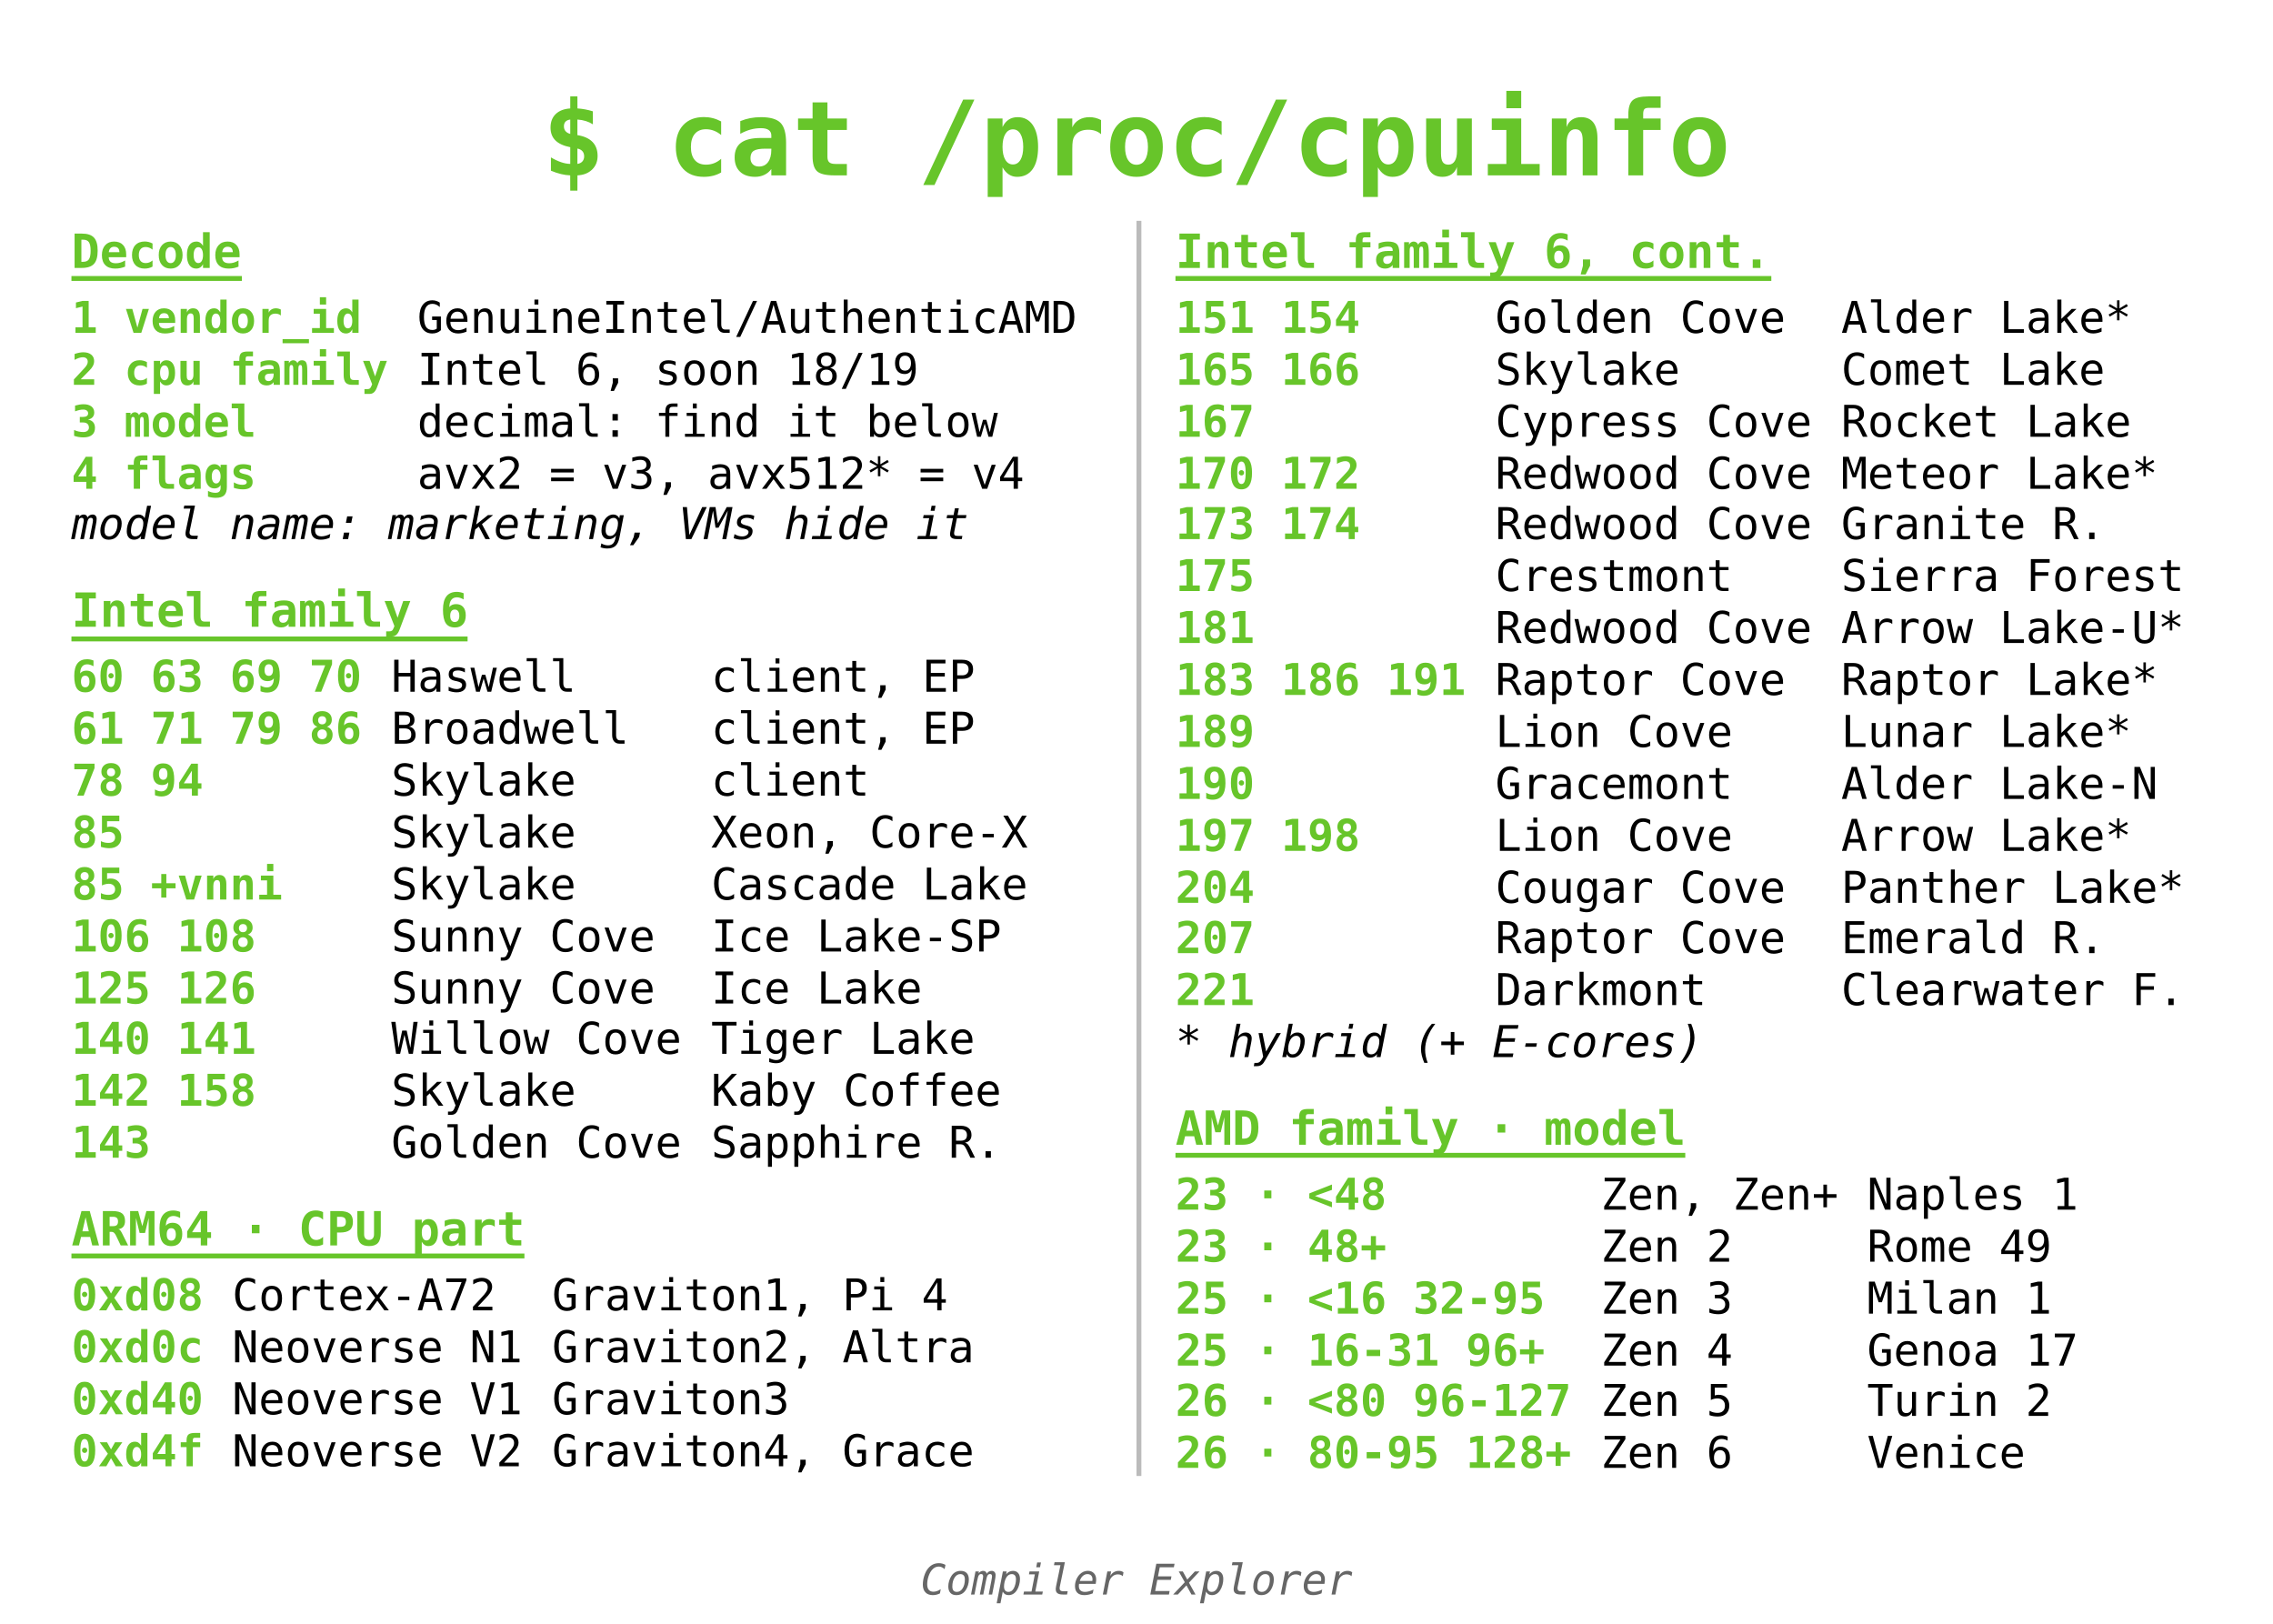
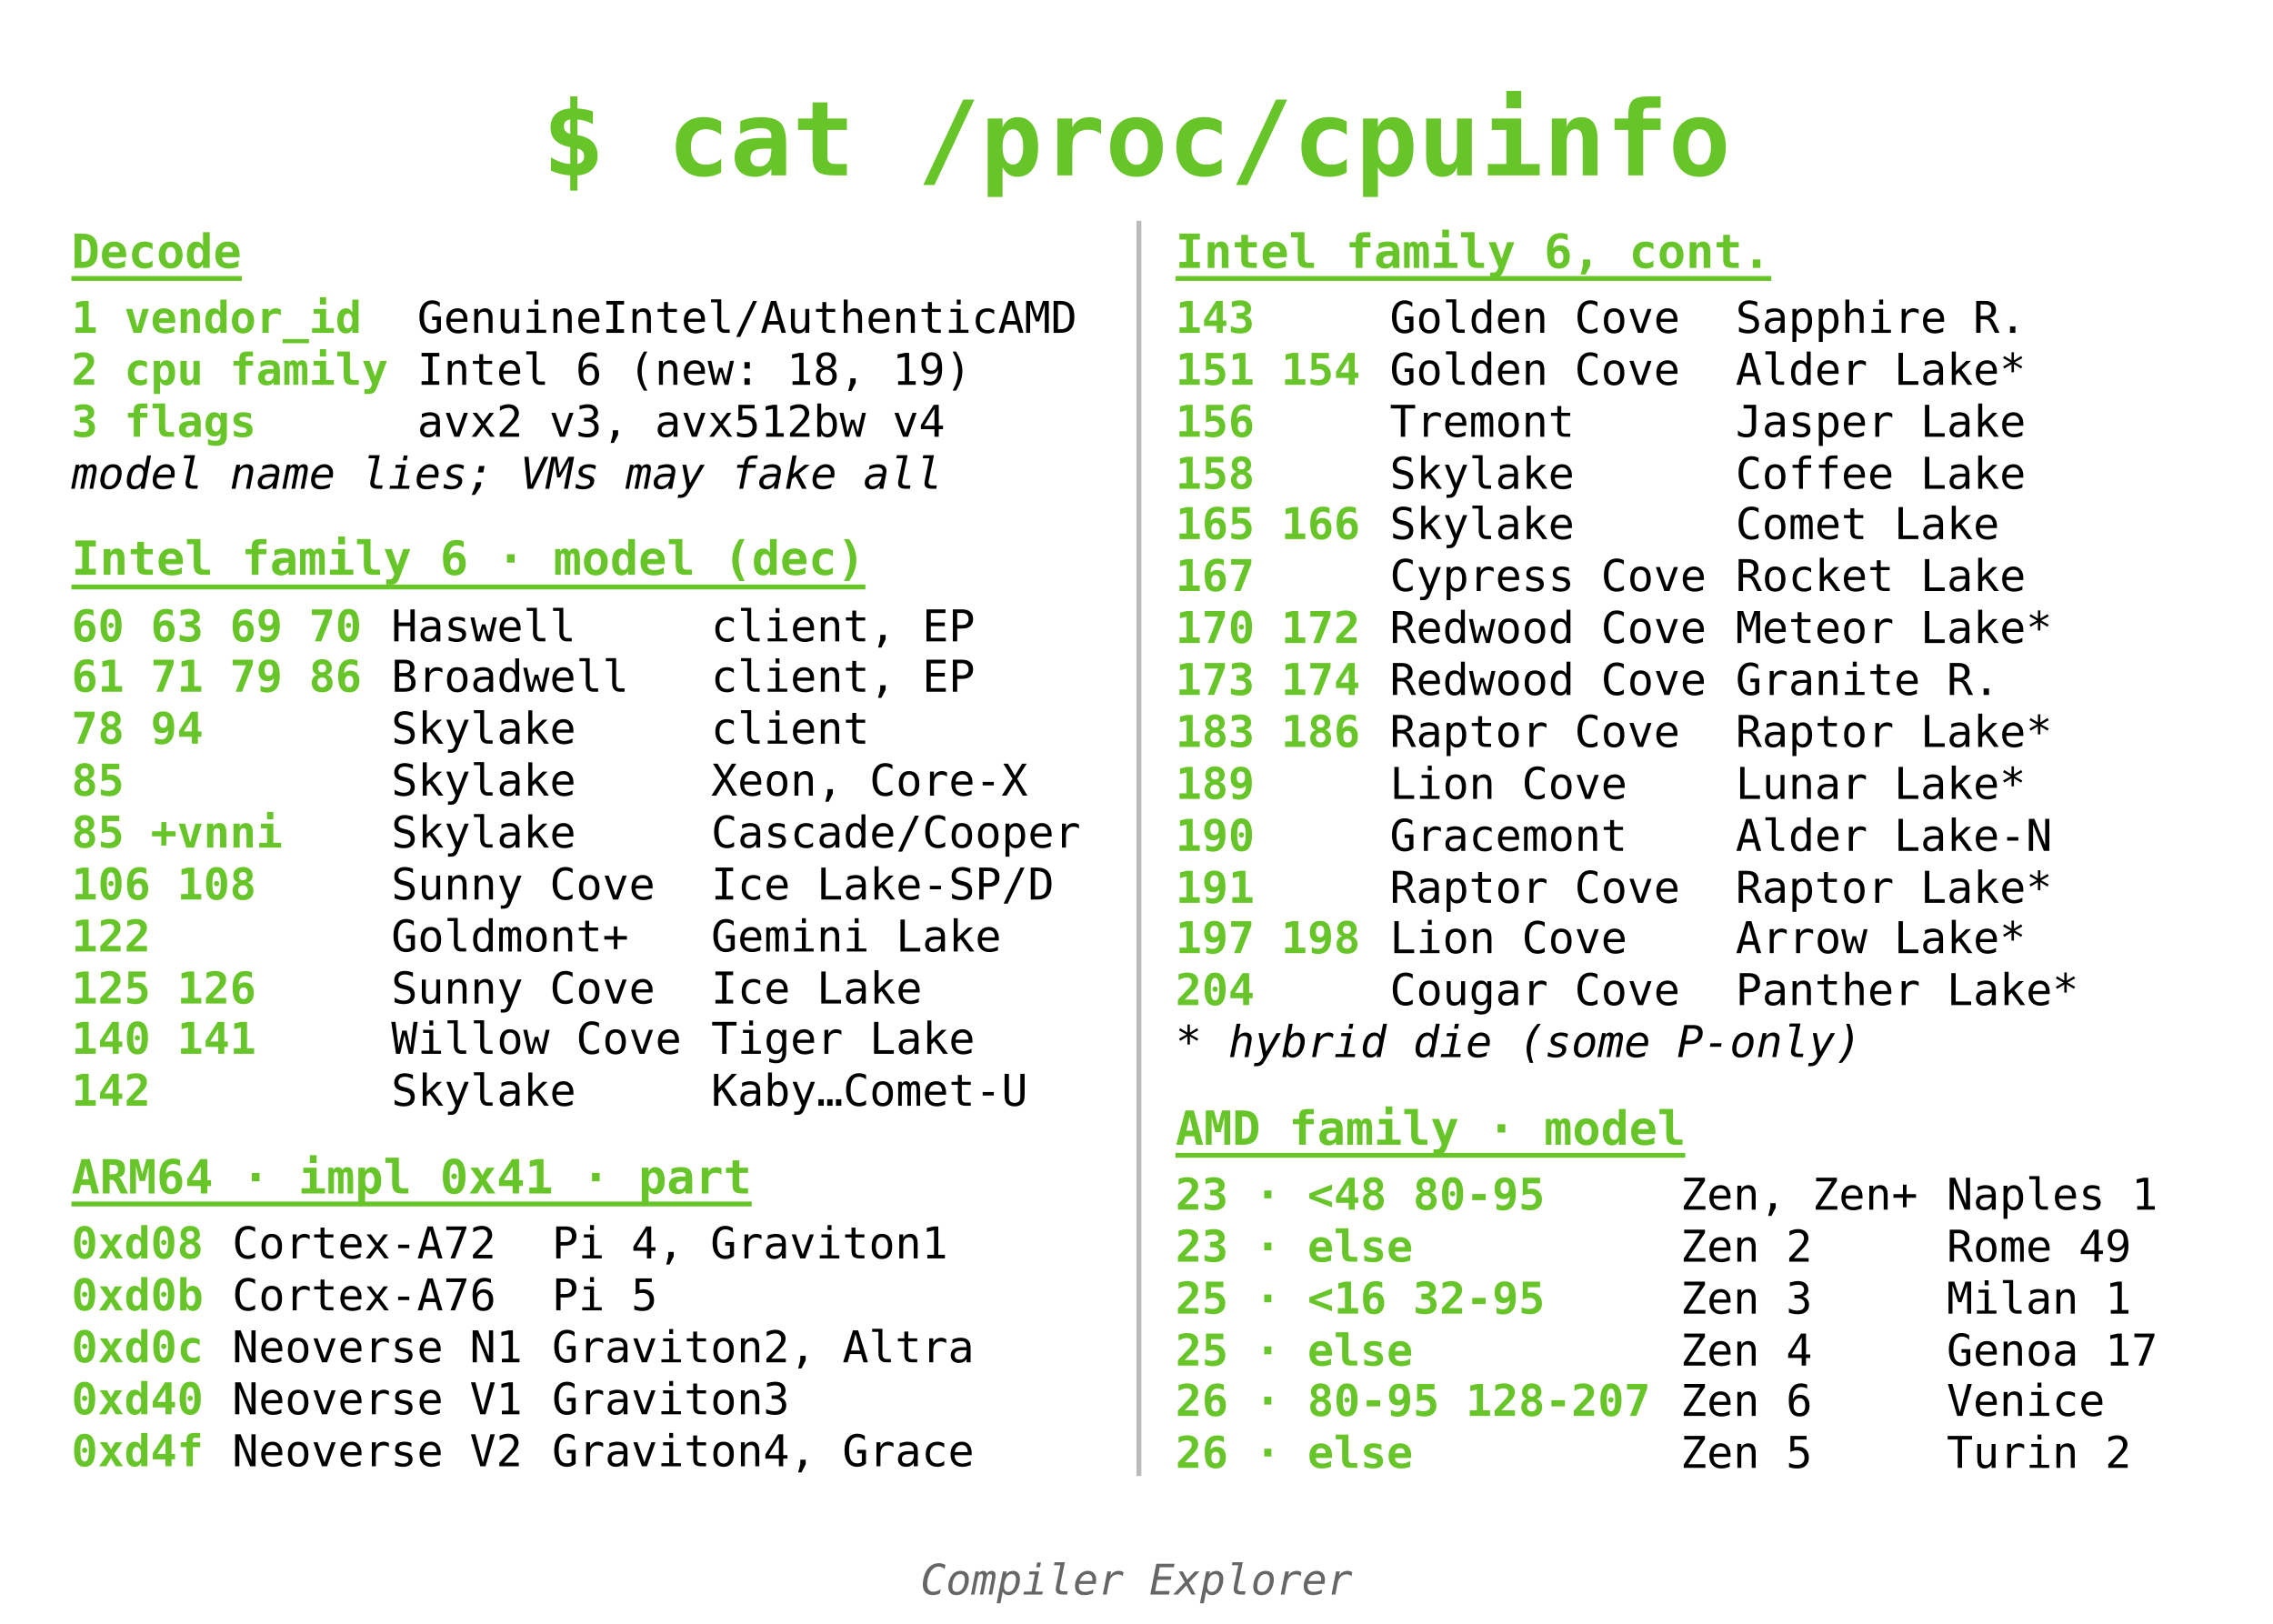
<svg xmlns="http://www.w3.org/2000/svg" width="1400" height="1000">
  <rect width="1400" height="1000" fill="transparent" />
  <text x="700" y="108" font-family="DejaVu Sans Mono" font-size="64" font-weight="bold" fill="#67c52a" text-anchor="middle">$ cat /proc/cpuinfo</text>
  <text x="44" y="165" font-family="DejaVu Sans Mono" font-size="29" font-weight="bold" fill="#67c52a">Decode</text>
  <rect x="44" y="170" width="105" height="3" fill="#67c52a" />
  <text x="44" y="205" font-family="DejaVu Sans Mono" font-size="27" font-weight="bold" fill="#67c52a">1 vendor_id</text>
  <text x="257" y="205" font-family="DejaVu Sans Mono" font-size="27" font-weight="normal" fill="#000000">GenuineIntel/AuthenticAMD</text>
  <text x="44" y="237" font-family="DejaVu Sans Mono" font-size="27" font-weight="bold" fill="#67c52a">2 cpu family</text>
-   <text x="257" y="237" font-family="DejaVu Sans Mono" font-size="27" font-weight="normal" fill="#000000">Intel 6, soon 18/19</text>
-   <text x="44" y="269" font-family="DejaVu Sans Mono" font-size="27" font-weight="bold" fill="#67c52a">3 model</text>
-   <text x="257" y="269" font-family="DejaVu Sans Mono" font-size="27" font-weight="normal" fill="#000000">decimal: find it below</text>
-   <text x="44" y="301" font-family="DejaVu Sans Mono" font-size="27" font-weight="bold" fill="#67c52a">4 flags</text>
-   <text x="257" y="301" font-family="DejaVu Sans Mono" font-size="27" font-weight="normal" fill="#000000">avx2 = v3, avx512* = v4</text>
-   <text x="44" y="332" font-family="DejaVu Sans Mono" font-size="27" fill="#000000" font-style="italic">model name: marketing, VMs hide it</text>
-   <text x="44" y="386" font-family="DejaVu Sans Mono" font-size="29" font-weight="bold" fill="#67c52a">Intel family 6</text>
-   <rect x="44" y="392" width="244" height="3" fill="#67c52a" />
-   <text x="44" y="426" font-family="DejaVu Sans Mono" font-size="27" font-weight="bold" fill="#67c52a">60 63 69 70</text>
-   <text x="241" y="426" font-family="DejaVu Sans Mono" font-size="27" font-weight="normal" fill="#000000">Haswell</text>
+   <text x="257" y="237" font-family="DejaVu Sans Mono" font-size="27" font-weight="normal" fill="#000000">Intel 6 (new: 18, 19)</text>
+   <text x="44" y="269" font-family="DejaVu Sans Mono" font-size="27" font-weight="bold" fill="#67c52a">3 flags</text>
+   <text x="257" y="269" font-family="DejaVu Sans Mono" font-size="27" font-weight="normal" fill="#000000">avx2 v3, avx512bw v4</text>
+   <text x="44" y="301" font-family="DejaVu Sans Mono" font-size="27" fill="#000000" font-style="italic">model name lies; VMs may fake all</text>
+   <text x="44" y="354" font-family="DejaVu Sans Mono" font-size="29" font-weight="bold" fill="#67c52a">Intel family 6 · model (dec)</text>
+   <rect x="44" y="360" width="489" height="3" fill="#67c52a" />
+   <text x="44" y="395" font-family="DejaVu Sans Mono" font-size="27" font-weight="bold" fill="#67c52a">60 63 69 70</text>
+   <text x="241" y="395" font-family="DejaVu Sans Mono" font-size="27" font-weight="normal" fill="#000000">Haswell</text>
+   <text x="438" y="395" font-family="DejaVu Sans Mono" font-size="27" font-weight="normal" fill="#000000">client, EP</text>
+   <text x="44" y="426" font-family="DejaVu Sans Mono" font-size="27" font-weight="bold" fill="#67c52a">61 71 79 86</text>
+   <text x="241" y="426" font-family="DejaVu Sans Mono" font-size="27" font-weight="normal" fill="#000000">Broadwell</text>
  <text x="438" y="426" font-family="DejaVu Sans Mono" font-size="27" font-weight="normal" fill="#000000">client, EP</text>
-   <text x="44" y="458" font-family="DejaVu Sans Mono" font-size="27" font-weight="bold" fill="#67c52a">61 71 79 86</text>
-   <text x="241" y="458" font-family="DejaVu Sans Mono" font-size="27" font-weight="normal" fill="#000000">Broadwell</text>
-   <text x="438" y="458" font-family="DejaVu Sans Mono" font-size="27" font-weight="normal" fill="#000000">client, EP</text>
-   <text x="44" y="490" font-family="DejaVu Sans Mono" font-size="27" font-weight="bold" fill="#67c52a">78 94</text>
+   <text x="44" y="458" font-family="DejaVu Sans Mono" font-size="27" font-weight="bold" fill="#67c52a">78 94</text>
+   <text x="241" y="458" font-family="DejaVu Sans Mono" font-size="27" font-weight="normal" fill="#000000">Skylake</text>
+   <text x="438" y="458" font-family="DejaVu Sans Mono" font-size="27" font-weight="normal" fill="#000000">client</text>
+   <text x="44" y="490" font-family="DejaVu Sans Mono" font-size="27" font-weight="bold" fill="#67c52a">85</text>
  <text x="241" y="490" font-family="DejaVu Sans Mono" font-size="27" font-weight="normal" fill="#000000">Skylake</text>
-   <text x="438" y="490" font-family="DejaVu Sans Mono" font-size="27" font-weight="normal" fill="#000000">client</text>
-   <text x="44" y="522" font-family="DejaVu Sans Mono" font-size="27" font-weight="bold" fill="#67c52a">85</text>
+   <text x="438" y="490" font-family="DejaVu Sans Mono" font-size="27" font-weight="normal" fill="#000000">Xeon, Core-X</text>
+   <text x="44" y="522" font-family="DejaVu Sans Mono" font-size="27" font-weight="bold" fill="#67c52a">85 +vnni</text>
  <text x="241" y="522" font-family="DejaVu Sans Mono" font-size="27" font-weight="normal" fill="#000000">Skylake</text>
-   <text x="438" y="522" font-family="DejaVu Sans Mono" font-size="27" font-weight="normal" fill="#000000">Xeon, Core-X</text>
-   <text x="44" y="554" font-family="DejaVu Sans Mono" font-size="27" font-weight="bold" fill="#67c52a">85 +vnni</text>
-   <text x="241" y="554" font-family="DejaVu Sans Mono" font-size="27" font-weight="normal" fill="#000000">Skylake</text>
-   <text x="438" y="554" font-family="DejaVu Sans Mono" font-size="27" font-weight="normal" fill="#000000">Cascade Lake</text>
-   <text x="44" y="586" font-family="DejaVu Sans Mono" font-size="27" font-weight="bold" fill="#67c52a">106 108</text>
-   <text x="241" y="586" font-family="DejaVu Sans Mono" font-size="27" font-weight="normal" fill="#000000">Sunny Cove</text>
-   <text x="438" y="586" font-family="DejaVu Sans Mono" font-size="27" font-weight="normal" fill="#000000">Ice Lake-SP</text>
+   <text x="438" y="522" font-family="DejaVu Sans Mono" font-size="27" font-weight="normal" fill="#000000">Cascade/Cooper</text>
+   <text x="44" y="554" font-family="DejaVu Sans Mono" font-size="27" font-weight="bold" fill="#67c52a">106 108</text>
+   <text x="241" y="554" font-family="DejaVu Sans Mono" font-size="27" font-weight="normal" fill="#000000">Sunny Cove</text>
+   <text x="438" y="554" font-family="DejaVu Sans Mono" font-size="27" font-weight="normal" fill="#000000">Ice Lake-SP/D</text>
+   <text x="44" y="586" font-family="DejaVu Sans Mono" font-size="27" font-weight="bold" fill="#67c52a">122</text>
+   <text x="241" y="586" font-family="DejaVu Sans Mono" font-size="27" font-weight="normal" fill="#000000">Goldmont+</text>
+   <text x="438" y="586" font-family="DejaVu Sans Mono" font-size="27" font-weight="normal" fill="#000000">Gemini Lake</text>
  <text x="44" y="618" font-family="DejaVu Sans Mono" font-size="27" font-weight="bold" fill="#67c52a">125 126</text>
  <text x="241" y="618" font-family="DejaVu Sans Mono" font-size="27" font-weight="normal" fill="#000000">Sunny Cove</text>
  <text x="438" y="618" font-family="DejaVu Sans Mono" font-size="27" font-weight="normal" fill="#000000">Ice Lake</text>
  <text x="44" y="649" font-family="DejaVu Sans Mono" font-size="27" font-weight="bold" fill="#67c52a">140 141</text>
  <text x="241" y="649" font-family="DejaVu Sans Mono" font-size="27" font-weight="normal" fill="#000000">Willow Cove</text>
  <text x="438" y="649" font-family="DejaVu Sans Mono" font-size="27" font-weight="normal" fill="#000000">Tiger Lake</text>
-   <text x="44" y="681" font-family="DejaVu Sans Mono" font-size="27" font-weight="bold" fill="#67c52a">142 158</text>
+   <text x="44" y="681" font-family="DejaVu Sans Mono" font-size="27" font-weight="bold" fill="#67c52a">142</text>
  <text x="241" y="681" font-family="DejaVu Sans Mono" font-size="27" font-weight="normal" fill="#000000">Skylake</text>
-   <text x="438" y="681" font-family="DejaVu Sans Mono" font-size="27" font-weight="normal" fill="#000000">Kaby Coffee</text>
-   <text x="44" y="713" font-family="DejaVu Sans Mono" font-size="27" font-weight="bold" fill="#67c52a">143</text>
-   <text x="241" y="713" font-family="DejaVu Sans Mono" font-size="27" font-weight="normal" fill="#000000">Golden Cove</text>
-   <text x="438" y="713" font-family="DejaVu Sans Mono" font-size="27" font-weight="normal" fill="#000000">Sapphire R.</text>
-   <text x="44" y="767" font-family="DejaVu Sans Mono" font-size="29" font-weight="bold" fill="#67c52a">ARM64 · CPU part</text>
-   <rect x="44" y="772" width="279" height="3" fill="#67c52a" />
-   <text x="44" y="807" font-family="DejaVu Sans Mono" font-size="27" font-weight="bold" fill="#67c52a">0xd08</text>
-   <text x="143" y="807" font-family="DejaVu Sans Mono" font-size="27" font-weight="normal" fill="#000000">Cortex-A72</text>
-   <text x="340" y="807" font-family="DejaVu Sans Mono" font-size="27" font-weight="normal" fill="#000000">Graviton1, Pi 4</text>
+   <text x="438" y="681" font-family="DejaVu Sans Mono" font-size="27" font-weight="normal" fill="#000000">Kaby…Comet-U</text>
+   <text x="44" y="735" font-family="DejaVu Sans Mono" font-size="29" font-weight="bold" fill="#67c52a">ARM64 · impl 0x41 · part</text>
+   <rect x="44" y="740" width="419" height="3" fill="#67c52a" />
+   <text x="44" y="775" font-family="DejaVu Sans Mono" font-size="27" font-weight="bold" fill="#67c52a">0xd08</text>
+   <text x="143" y="775" font-family="DejaVu Sans Mono" font-size="27" font-weight="normal" fill="#000000">Cortex-A72</text>
+   <text x="340" y="775" font-family="DejaVu Sans Mono" font-size="27" font-weight="normal" fill="#000000">Pi 4, Graviton1</text>
+   <text x="44" y="807" font-family="DejaVu Sans Mono" font-size="27" font-weight="bold" fill="#67c52a">0xd0b</text>
+   <text x="143" y="807" font-family="DejaVu Sans Mono" font-size="27" font-weight="normal" fill="#000000">Cortex-A76</text>
+   <text x="340" y="807" font-family="DejaVu Sans Mono" font-size="27" font-weight="normal" fill="#000000">Pi 5</text>
  <text x="44" y="839" font-family="DejaVu Sans Mono" font-size="27" font-weight="bold" fill="#67c52a">0xd0c</text>
  <text x="143" y="839" font-family="DejaVu Sans Mono" font-size="27" font-weight="normal" fill="#000000">Neoverse N1</text>
  <text x="340" y="839" font-family="DejaVu Sans Mono" font-size="27" font-weight="normal" fill="#000000">Graviton2, Altra</text>
  <text x="44" y="871" font-family="DejaVu Sans Mono" font-size="27" font-weight="bold" fill="#67c52a">0xd40</text>
  <text x="143" y="871" font-family="DejaVu Sans Mono" font-size="27" font-weight="normal" fill="#000000">Neoverse V1</text>
  <text x="340" y="871" font-family="DejaVu Sans Mono" font-size="27" font-weight="normal" fill="#000000">Graviton3</text>
  <text x="44" y="903" font-family="DejaVu Sans Mono" font-size="27" font-weight="bold" fill="#67c52a">0xd4f</text>
  <text x="143" y="903" font-family="DejaVu Sans Mono" font-size="27" font-weight="normal" fill="#000000">Neoverse V2</text>
  <text x="340" y="903" font-family="DejaVu Sans Mono" font-size="27" font-weight="normal" fill="#000000">Graviton4, Grace</text>
  <text x="724" y="165" font-family="DejaVu Sans Mono" font-size="29" font-weight="bold" fill="#67c52a">Intel family 6, cont.</text>
  <rect x="724" y="170" width="367" height="3" fill="#67c52a" />
-   <text x="724" y="205" font-family="DejaVu Sans Mono" font-size="27" font-weight="bold" fill="#67c52a">151 154</text>
-   <text x="921" y="205" font-family="DejaVu Sans Mono" font-size="27" font-weight="normal" fill="#000000">Golden Cove</text>
-   <text x="1134" y="205" font-family="DejaVu Sans Mono" font-size="27" font-weight="normal" fill="#000000">Alder Lake*</text>
-   <text x="724" y="237" font-family="DejaVu Sans Mono" font-size="27" font-weight="bold" fill="#67c52a">165 166</text>
-   <text x="921" y="237" font-family="DejaVu Sans Mono" font-size="27" font-weight="normal" fill="#000000">Skylake</text>
-   <text x="1134" y="237" font-family="DejaVu Sans Mono" font-size="27" font-weight="normal" fill="#000000">Comet Lake</text>
-   <text x="724" y="269" font-family="DejaVu Sans Mono" font-size="27" font-weight="bold" fill="#67c52a">167</text>
-   <text x="921" y="269" font-family="DejaVu Sans Mono" font-size="27" font-weight="normal" fill="#000000">Cypress Cove</text>
-   <text x="1134" y="269" font-family="DejaVu Sans Mono" font-size="27" font-weight="normal" fill="#000000">Rocket Lake</text>
-   <text x="724" y="301" font-family="DejaVu Sans Mono" font-size="27" font-weight="bold" fill="#67c52a">170 172</text>
-   <text x="921" y="301" font-family="DejaVu Sans Mono" font-size="27" font-weight="normal" fill="#000000">Redwood Cove</text>
-   <text x="1134" y="301" font-family="DejaVu Sans Mono" font-size="27" font-weight="normal" fill="#000000">Meteor Lake*</text>
-   <text x="724" y="332" font-family="DejaVu Sans Mono" font-size="27" font-weight="bold" fill="#67c52a">173 174</text>
-   <text x="921" y="332" font-family="DejaVu Sans Mono" font-size="27" font-weight="normal" fill="#000000">Redwood Cove</text>
-   <text x="1134" y="332" font-family="DejaVu Sans Mono" font-size="27" font-weight="normal" fill="#000000">Granite R.</text>
-   <text x="724" y="364" font-family="DejaVu Sans Mono" font-size="27" font-weight="bold" fill="#67c52a">175</text>
-   <text x="921" y="364" font-family="DejaVu Sans Mono" font-size="27" font-weight="normal" fill="#000000">Crestmont</text>
-   <text x="1134" y="364" font-family="DejaVu Sans Mono" font-size="27" font-weight="normal" fill="#000000">Sierra Forest</text>
-   <text x="724" y="396" font-family="DejaVu Sans Mono" font-size="27" font-weight="bold" fill="#67c52a">181</text>
-   <text x="921" y="396" font-family="DejaVu Sans Mono" font-size="27" font-weight="normal" fill="#000000">Redwood Cove</text>
-   <text x="1134" y="396" font-family="DejaVu Sans Mono" font-size="27" font-weight="normal" fill="#000000">Arrow Lake-U*</text>
-   <text x="724" y="428" font-family="DejaVu Sans Mono" font-size="27" font-weight="bold" fill="#67c52a">183 186 191</text>
-   <text x="921" y="428" font-family="DejaVu Sans Mono" font-size="27" font-weight="normal" fill="#000000">Raptor Cove</text>
-   <text x="1134" y="428" font-family="DejaVu Sans Mono" font-size="27" font-weight="normal" fill="#000000">Raptor Lake*</text>
-   <text x="724" y="460" font-family="DejaVu Sans Mono" font-size="27" font-weight="bold" fill="#67c52a">189</text>
-   <text x="921" y="460" font-family="DejaVu Sans Mono" font-size="27" font-weight="normal" fill="#000000">Lion Cove</text>
-   <text x="1134" y="460" font-family="DejaVu Sans Mono" font-size="27" font-weight="normal" fill="#000000">Lunar Lake*</text>
-   <text x="724" y="492" font-family="DejaVu Sans Mono" font-size="27" font-weight="bold" fill="#67c52a">190</text>
-   <text x="921" y="492" font-family="DejaVu Sans Mono" font-size="27" font-weight="normal" fill="#000000">Gracemont</text>
-   <text x="1134" y="492" font-family="DejaVu Sans Mono" font-size="27" font-weight="normal" fill="#000000">Alder Lake-N</text>
-   <text x="724" y="524" font-family="DejaVu Sans Mono" font-size="27" font-weight="bold" fill="#67c52a">197 198</text>
-   <text x="921" y="524" font-family="DejaVu Sans Mono" font-size="27" font-weight="normal" fill="#000000">Lion Cove</text>
-   <text x="1134" y="524" font-family="DejaVu Sans Mono" font-size="27" font-weight="normal" fill="#000000">Arrow Lake*</text>
-   <text x="724" y="556" font-family="DejaVu Sans Mono" font-size="27" font-weight="bold" fill="#67c52a">204</text>
-   <text x="921" y="556" font-family="DejaVu Sans Mono" font-size="27" font-weight="normal" fill="#000000">Cougar Cove</text>
-   <text x="1134" y="556" font-family="DejaVu Sans Mono" font-size="27" font-weight="normal" fill="#000000">Panther Lake*</text>
-   <text x="724" y="587" font-family="DejaVu Sans Mono" font-size="27" font-weight="bold" fill="#67c52a">207</text>
-   <text x="921" y="587" font-family="DejaVu Sans Mono" font-size="27" font-weight="normal" fill="#000000">Raptor Cove</text>
-   <text x="1134" y="587" font-family="DejaVu Sans Mono" font-size="27" font-weight="normal" fill="#000000">Emerald R.</text>
-   <text x="724" y="619" font-family="DejaVu Sans Mono" font-size="27" font-weight="bold" fill="#67c52a">221</text>
-   <text x="921" y="619" font-family="DejaVu Sans Mono" font-size="27" font-weight="normal" fill="#000000">Darkmont</text>
-   <text x="1134" y="619" font-family="DejaVu Sans Mono" font-size="27" font-weight="normal" fill="#000000">Clearwater F.</text>
-   <text x="724" y="651" font-family="DejaVu Sans Mono" font-size="27" fill="#000000" font-style="italic">* hybrid (+ E-cores)</text>
+   <text x="724" y="205" font-family="DejaVu Sans Mono" font-size="27" font-weight="bold" fill="#67c52a">143</text>
+   <text x="856" y="205" font-family="DejaVu Sans Mono" font-size="27" font-weight="normal" fill="#000000">Golden Cove</text>
+   <text x="1069" y="205" font-family="DejaVu Sans Mono" font-size="27" font-weight="normal" fill="#000000">Sapphire R.</text>
+   <text x="724" y="237" font-family="DejaVu Sans Mono" font-size="27" font-weight="bold" fill="#67c52a">151 154</text>
+   <text x="856" y="237" font-family="DejaVu Sans Mono" font-size="27" font-weight="normal" fill="#000000">Golden Cove</text>
+   <text x="1069" y="237" font-family="DejaVu Sans Mono" font-size="27" font-weight="normal" fill="#000000">Alder Lake*</text>
+   <text x="724" y="269" font-family="DejaVu Sans Mono" font-size="27" font-weight="bold" fill="#67c52a">156</text>
+   <text x="856" y="269" font-family="DejaVu Sans Mono" font-size="27" font-weight="normal" fill="#000000">Tremont</text>
+   <text x="1069" y="269" font-family="DejaVu Sans Mono" font-size="27" font-weight="normal" fill="#000000">Jasper Lake</text>
+   <text x="724" y="301" font-family="DejaVu Sans Mono" font-size="27" font-weight="bold" fill="#67c52a">158</text>
+   <text x="856" y="301" font-family="DejaVu Sans Mono" font-size="27" font-weight="normal" fill="#000000">Skylake</text>
+   <text x="1069" y="301" font-family="DejaVu Sans Mono" font-size="27" font-weight="normal" fill="#000000">Coffee Lake</text>
+   <text x="724" y="332" font-family="DejaVu Sans Mono" font-size="27" font-weight="bold" fill="#67c52a">165 166</text>
+   <text x="856" y="332" font-family="DejaVu Sans Mono" font-size="27" font-weight="normal" fill="#000000">Skylake</text>
+   <text x="1069" y="332" font-family="DejaVu Sans Mono" font-size="27" font-weight="normal" fill="#000000">Comet Lake</text>
+   <text x="724" y="364" font-family="DejaVu Sans Mono" font-size="27" font-weight="bold" fill="#67c52a">167</text>
+   <text x="856" y="364" font-family="DejaVu Sans Mono" font-size="27" font-weight="normal" fill="#000000">Cypress Cove</text>
+   <text x="1069" y="364" font-family="DejaVu Sans Mono" font-size="27" font-weight="normal" fill="#000000">Rocket Lake</text>
+   <text x="724" y="396" font-family="DejaVu Sans Mono" font-size="27" font-weight="bold" fill="#67c52a">170 172</text>
+   <text x="856" y="396" font-family="DejaVu Sans Mono" font-size="27" font-weight="normal" fill="#000000">Redwood Cove</text>
+   <text x="1069" y="396" font-family="DejaVu Sans Mono" font-size="27" font-weight="normal" fill="#000000">Meteor Lake*</text>
+   <text x="724" y="428" font-family="DejaVu Sans Mono" font-size="27" font-weight="bold" fill="#67c52a">173 174</text>
+   <text x="856" y="428" font-family="DejaVu Sans Mono" font-size="27" font-weight="normal" fill="#000000">Redwood Cove</text>
+   <text x="1069" y="428" font-family="DejaVu Sans Mono" font-size="27" font-weight="normal" fill="#000000">Granite R.</text>
+   <text x="724" y="460" font-family="DejaVu Sans Mono" font-size="27" font-weight="bold" fill="#67c52a">183 186</text>
+   <text x="856" y="460" font-family="DejaVu Sans Mono" font-size="27" font-weight="normal" fill="#000000">Raptor Cove</text>
+   <text x="1069" y="460" font-family="DejaVu Sans Mono" font-size="27" font-weight="normal" fill="#000000">Raptor Lake*</text>
+   <text x="724" y="492" font-family="DejaVu Sans Mono" font-size="27" font-weight="bold" fill="#67c52a">189</text>
+   <text x="856" y="492" font-family="DejaVu Sans Mono" font-size="27" font-weight="normal" fill="#000000">Lion Cove</text>
+   <text x="1069" y="492" font-family="DejaVu Sans Mono" font-size="27" font-weight="normal" fill="#000000">Lunar Lake*</text>
+   <text x="724" y="524" font-family="DejaVu Sans Mono" font-size="27" font-weight="bold" fill="#67c52a">190</text>
+   <text x="856" y="524" font-family="DejaVu Sans Mono" font-size="27" font-weight="normal" fill="#000000">Gracemont</text>
+   <text x="1069" y="524" font-family="DejaVu Sans Mono" font-size="27" font-weight="normal" fill="#000000">Alder Lake-N</text>
+   <text x="724" y="556" font-family="DejaVu Sans Mono" font-size="27" font-weight="bold" fill="#67c52a">191</text>
+   <text x="856" y="556" font-family="DejaVu Sans Mono" font-size="27" font-weight="normal" fill="#000000">Raptor Cove</text>
+   <text x="1069" y="556" font-family="DejaVu Sans Mono" font-size="27" font-weight="normal" fill="#000000">Raptor Lake*</text>
+   <text x="724" y="587" font-family="DejaVu Sans Mono" font-size="27" font-weight="bold" fill="#67c52a">197 198</text>
+   <text x="856" y="587" font-family="DejaVu Sans Mono" font-size="27" font-weight="normal" fill="#000000">Lion Cove</text>
+   <text x="1069" y="587" font-family="DejaVu Sans Mono" font-size="27" font-weight="normal" fill="#000000">Arrow Lake*</text>
+   <text x="724" y="619" font-family="DejaVu Sans Mono" font-size="27" font-weight="bold" fill="#67c52a">204</text>
+   <text x="856" y="619" font-family="DejaVu Sans Mono" font-size="27" font-weight="normal" fill="#000000">Cougar Cove</text>
+   <text x="1069" y="619" font-family="DejaVu Sans Mono" font-size="27" font-weight="normal" fill="#000000">Panther Lake*</text>
+   <text x="724" y="651" font-family="DejaVu Sans Mono" font-size="27" fill="#000000" font-style="italic">* hybrid die (some P-only)</text>
  <text x="724" y="705" font-family="DejaVu Sans Mono" font-size="29" font-weight="bold" fill="#67c52a">AMD family · model</text>
  <rect x="724" y="710" width="314" height="3" fill="#67c52a" />
-   <text x="724" y="745" font-family="DejaVu Sans Mono" font-size="27" font-weight="bold" fill="#67c52a">23 · &lt;48</text>
-   <text x="986" y="745" font-family="DejaVu Sans Mono" font-size="27" font-weight="normal" fill="#000000">Zen, Zen+</text>
-   <text x="1150" y="745" font-family="DejaVu Sans Mono" font-size="27" font-weight="normal" fill="#000000">Naples 1</text>
-   <text x="724" y="777" font-family="DejaVu Sans Mono" font-size="27" font-weight="bold" fill="#67c52a">23 · 48+</text>
-   <text x="986" y="777" font-family="DejaVu Sans Mono" font-size="27" font-weight="normal" fill="#000000">Zen 2</text>
-   <text x="1150" y="777" font-family="DejaVu Sans Mono" font-size="27" font-weight="normal" fill="#000000">Rome 49</text>
+   <text x="724" y="745" font-family="DejaVu Sans Mono" font-size="27" font-weight="bold" fill="#67c52a">23 · &lt;48 80-95</text>
+   <text x="1035" y="745" font-family="DejaVu Sans Mono" font-size="27" font-weight="normal" fill="#000000">Zen, Zen+</text>
+   <text x="1199" y="745" font-family="DejaVu Sans Mono" font-size="27" font-weight="normal" fill="#000000">Naples 1</text>
+   <text x="724" y="777" font-family="DejaVu Sans Mono" font-size="27" font-weight="bold" fill="#67c52a">23 · else</text>
+   <text x="1035" y="777" font-family="DejaVu Sans Mono" font-size="27" font-weight="normal" fill="#000000">Zen 2</text>
+   <text x="1199" y="777" font-family="DejaVu Sans Mono" font-size="27" font-weight="normal" fill="#000000">Rome 49</text>
  <text x="724" y="809" font-family="DejaVu Sans Mono" font-size="27" font-weight="bold" fill="#67c52a">25 · &lt;16 32-95</text>
-   <text x="986" y="809" font-family="DejaVu Sans Mono" font-size="27" font-weight="normal" fill="#000000">Zen 3</text>
-   <text x="1150" y="809" font-family="DejaVu Sans Mono" font-size="27" font-weight="normal" fill="#000000">Milan 1</text>
-   <text x="724" y="841" font-family="DejaVu Sans Mono" font-size="27" font-weight="bold" fill="#67c52a">25 · 16-31 96+</text>
-   <text x="986" y="841" font-family="DejaVu Sans Mono" font-size="27" font-weight="normal" fill="#000000">Zen 4</text>
-   <text x="1150" y="841" font-family="DejaVu Sans Mono" font-size="27" font-weight="normal" fill="#000000">Genoa 17</text>
-   <text x="724" y="872" font-family="DejaVu Sans Mono" font-size="27" font-weight="bold" fill="#67c52a">26 · &lt;80 96-127</text>
-   <text x="986" y="872" font-family="DejaVu Sans Mono" font-size="27" font-weight="normal" fill="#000000">Zen 5</text>
-   <text x="1150" y="872" font-family="DejaVu Sans Mono" font-size="27" font-weight="normal" fill="#000000">Turin 2</text>
-   <text x="724" y="904" font-family="DejaVu Sans Mono" font-size="27" font-weight="bold" fill="#67c52a">26 · 80-95 128+</text>
-   <text x="986" y="904" font-family="DejaVu Sans Mono" font-size="27" font-weight="normal" fill="#000000">Zen 6</text>
-   <text x="1150" y="904" font-family="DejaVu Sans Mono" font-size="27" font-weight="normal" fill="#000000">Venice</text>
+   <text x="1035" y="809" font-family="DejaVu Sans Mono" font-size="27" font-weight="normal" fill="#000000">Zen 3</text>
+   <text x="1199" y="809" font-family="DejaVu Sans Mono" font-size="27" font-weight="normal" fill="#000000">Milan 1</text>
+   <text x="724" y="841" font-family="DejaVu Sans Mono" font-size="27" font-weight="bold" fill="#67c52a">25 · else</text>
+   <text x="1035" y="841" font-family="DejaVu Sans Mono" font-size="27" font-weight="normal" fill="#000000">Zen 4</text>
+   <text x="1199" y="841" font-family="DejaVu Sans Mono" font-size="27" font-weight="normal" fill="#000000">Genoa 17</text>
+   <text x="724" y="872" font-family="DejaVu Sans Mono" font-size="27" font-weight="bold" fill="#67c52a">26 · 80-95 128-207</text>
+   <text x="1035" y="872" font-family="DejaVu Sans Mono" font-size="27" font-weight="normal" fill="#000000">Zen 6</text>
+   <text x="1199" y="872" font-family="DejaVu Sans Mono" font-size="27" font-weight="normal" fill="#000000">Venice</text>
+   <text x="724" y="904" font-family="DejaVu Sans Mono" font-size="27" font-weight="bold" fill="#67c52a">26 · else</text>
+   <text x="1035" y="904" font-family="DejaVu Sans Mono" font-size="27" font-weight="normal" fill="#000000">Zen 5</text>
+   <text x="1199" y="904" font-family="DejaVu Sans Mono" font-size="27" font-weight="normal" fill="#000000">Turin 2</text>
  <rect x="700" y="136" width="3" height="773" fill="#bbbbbb" />
  <text x="700" y="982" font-family="DejaVu Sans Mono" font-size="26" fill="#000000" opacity="0.6" font-style="italic" text-anchor="middle">Compiler Explorer</text>
</svg>
